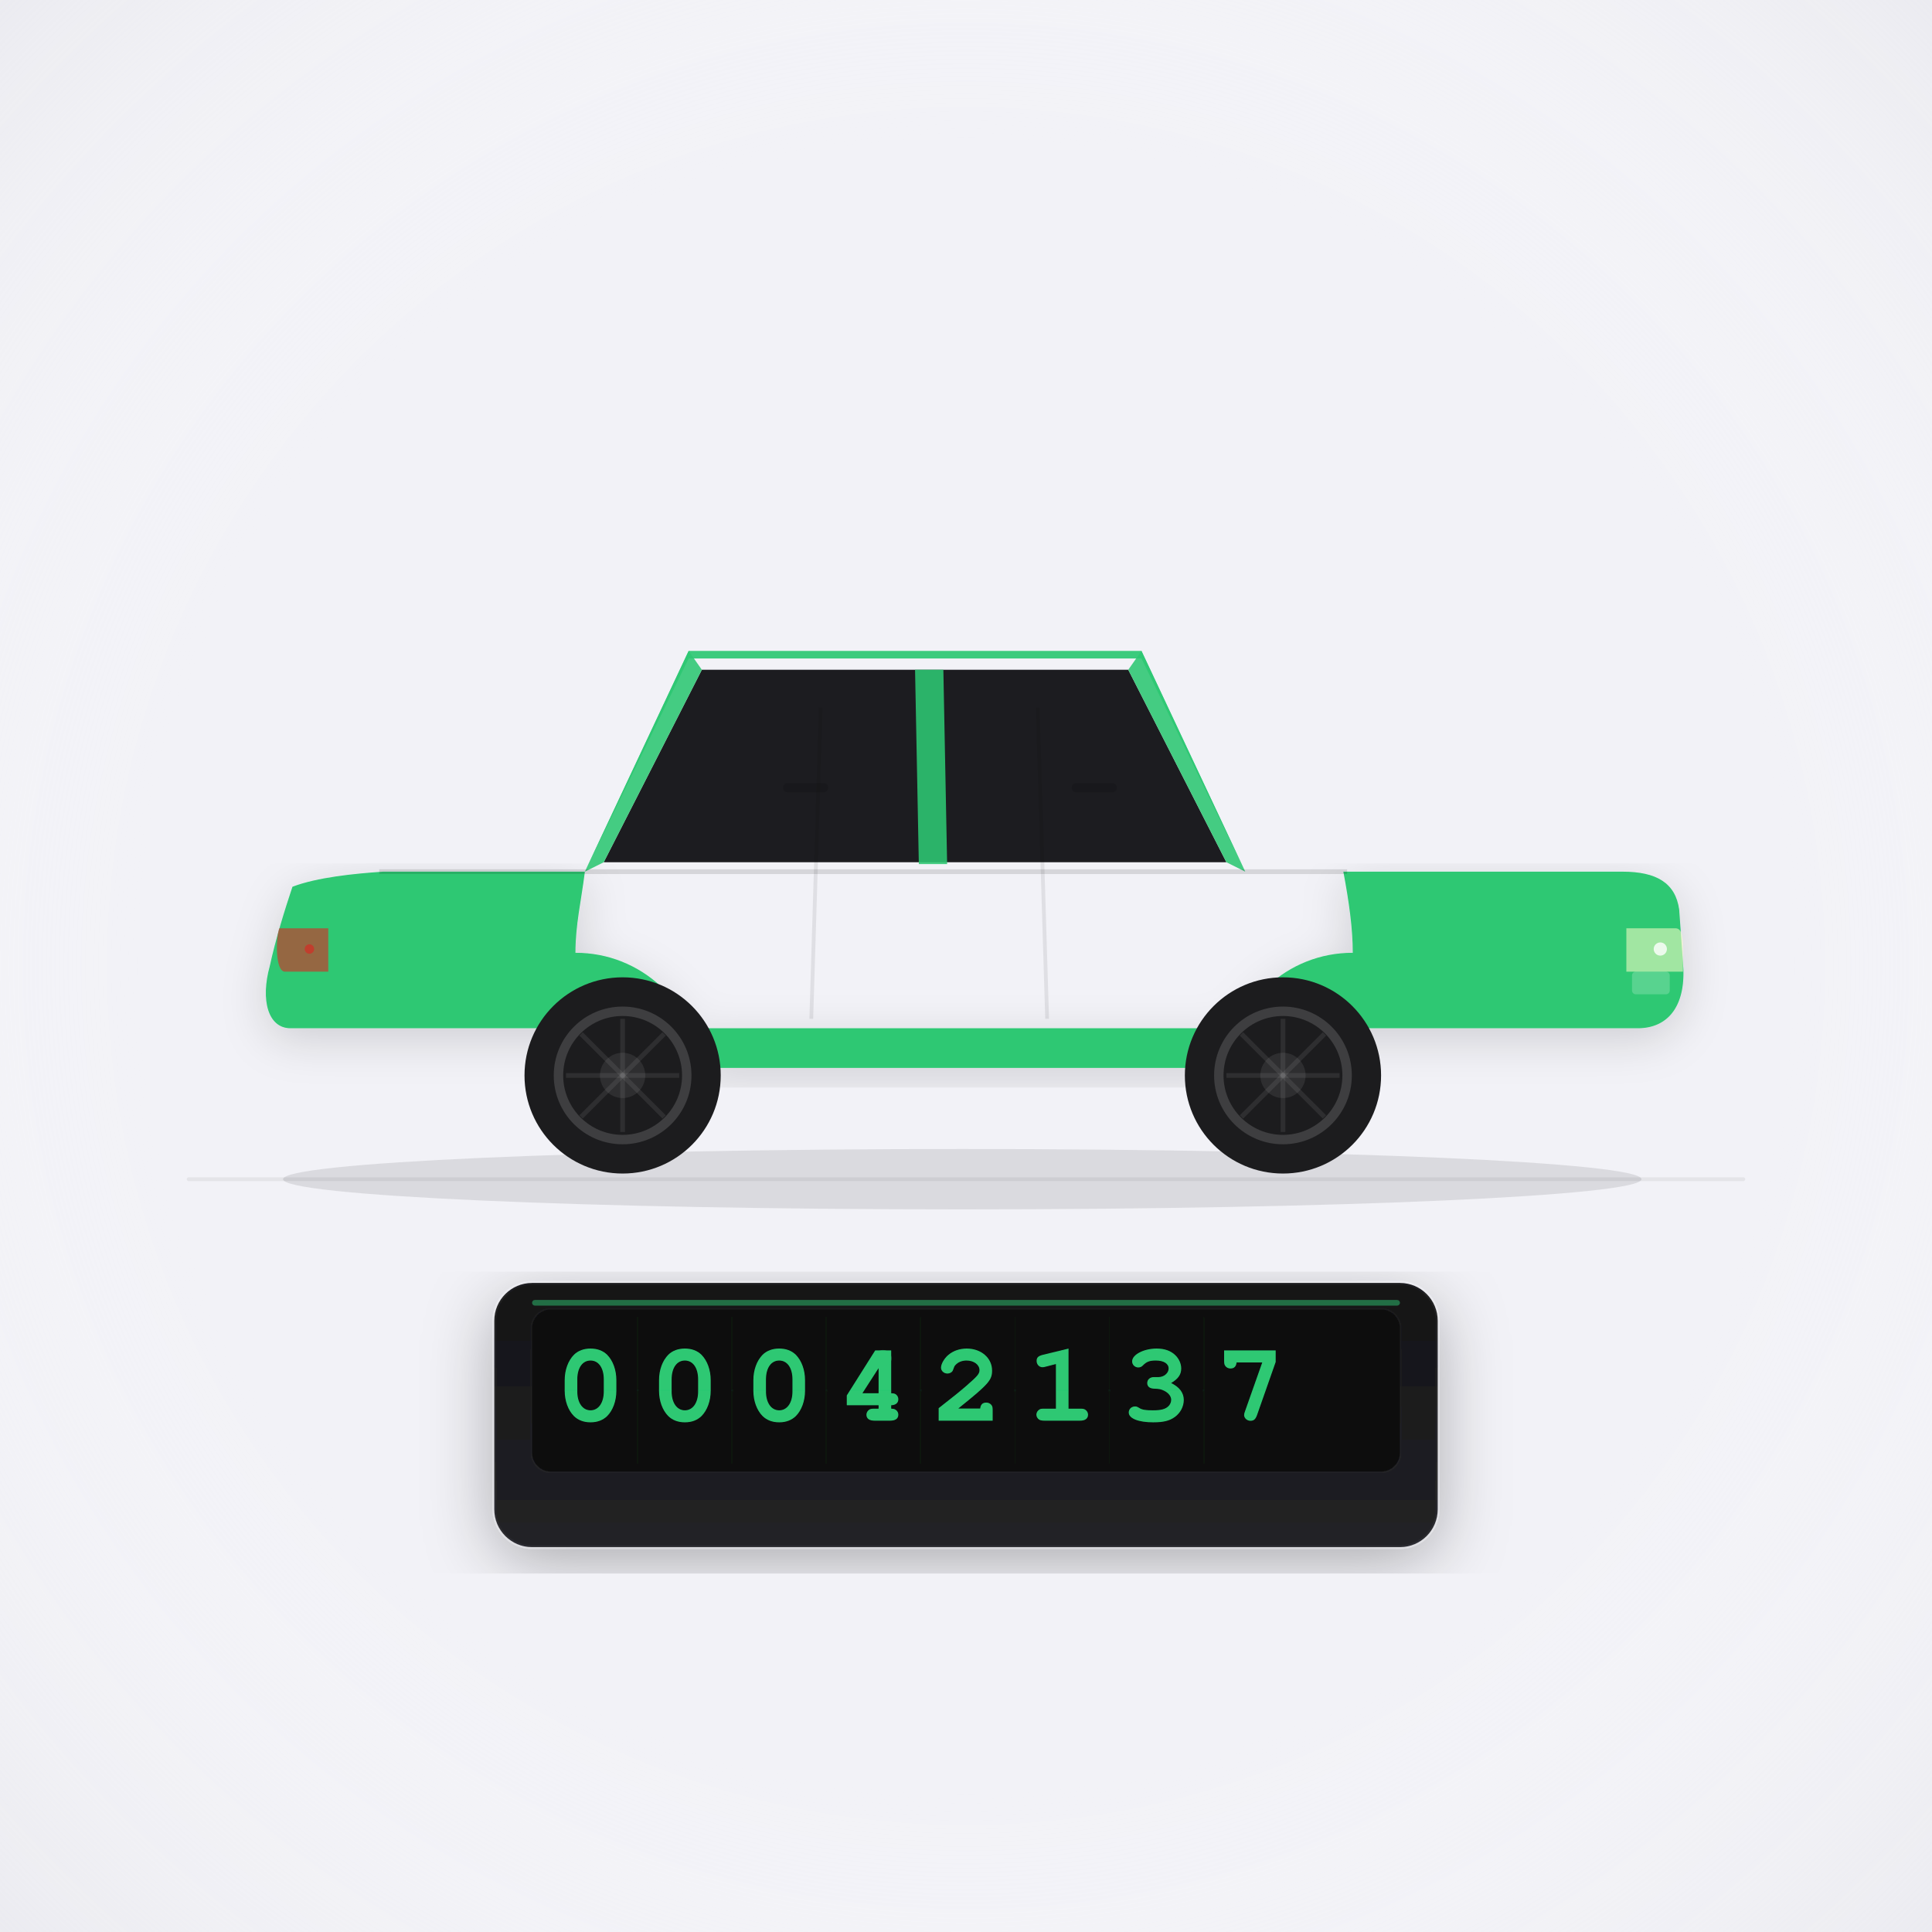
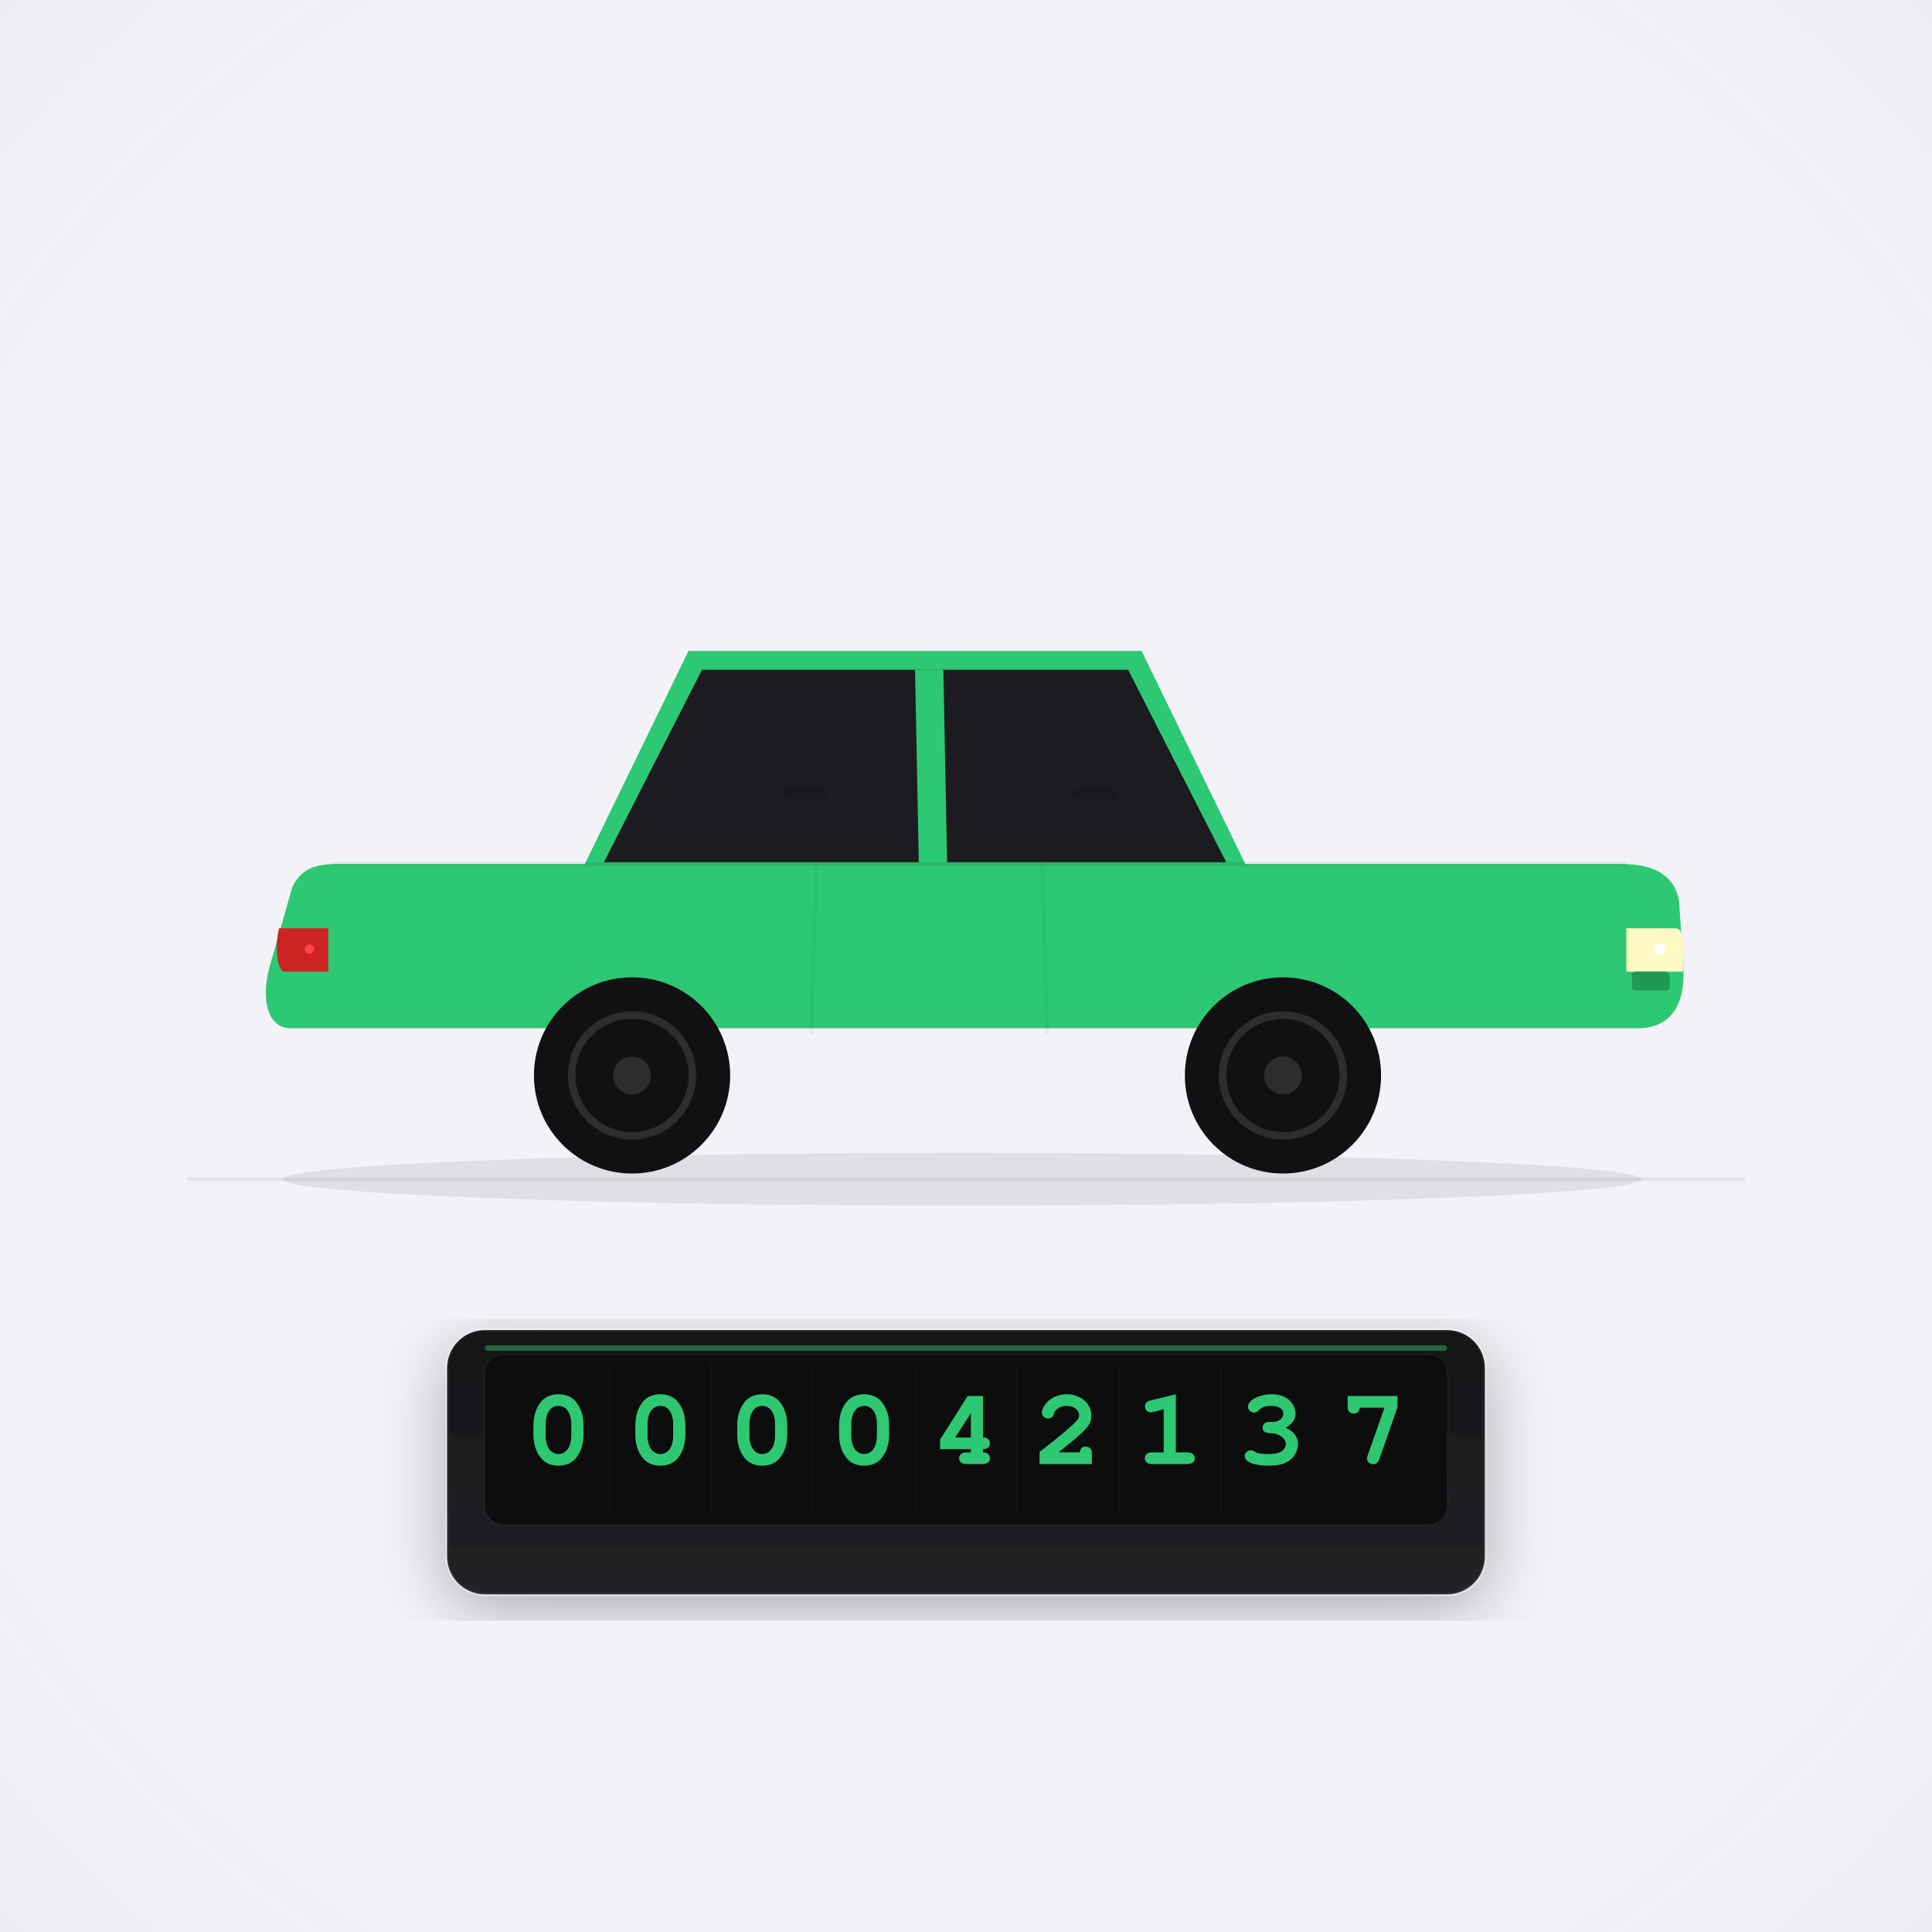
<svg xmlns="http://www.w3.org/2000/svg" viewBox="0 0 1024 1024">
  <defs>
    <linearGradient id="odoBg" x1="0" y1="0" x2="0" y2="1">
      <stop offset="0%" stop-color="#141416" />
      <stop offset="100%" stop-color="#222226" />
    </linearGradient>
    <filter id="odoShadow">
      <feDropShadow dx="0" dy="8" stdDeviation="18" flood-color="#000" flood-opacity="0.30" />
    </filter>
-     <filter id="carShadow">
-       <feDropShadow dx="0" dy="6" stdDeviation="12" flood-color="#000" flood-opacity="0.15" />
-     </filter>
  </defs>
  <rect width="1024" height="1024" fill="#F2F2F7" />
  <radialGradient id="vignette" cx="0.5" cy="0.5" r="0.7">
    <stop offset="60%" stop-color="white" stop-opacity="0" />
    <stop offset="100%" stop-color="#E5E5EA" stop-opacity="0.5" />
  </radialGradient>
  <rect width="1024" height="1024" fill="url(#vignette)" />
-   <ellipse cx="510" cy="625" rx="360" ry="16" fill="rgba(0,0,0,0.10)" />
+   <ellipse cx="510" cy="625" rx="360" ry="14" fill="rgba(0,0,0,0.08)" />
  <line x1="100" y1="625" x2="924" y2="625" stroke="rgba(0,0,0,0.06)" stroke-width="2" stroke-linecap="round" />
-   <path d="     M 154 545     C 142 545, 138 530, 143 512     C 146 498, 151 482, 155 470     C 168 465, 188 463, 203 462     L 310 462     C 308 478, 305 490, 305 505     A 66 66 0 0 1 371 566     L 651 566     A 66 66 0 0 1 717 505     C 717 492, 715 478, 712 462     L 860 462     C 878 462, 888 468, 890 482     L 892 510     C 894 532, 885 545, 868 545     L 154 545     Z   " fill="#2DC873" filter="url(#carShadow)" />
-   <path d="     M 203 462     L 310 462     L 365 345     L 605 345     L 660 462     L 712 462     L 660 462     L 605 349     L 365 349     L 310 462   " fill="#2DC873" opacity="0.92" />
-   <path d="     M 320 457     L 372 355     L 598 355     L 650 457     Z   " fill="#1C1C20" />
-   <polygon points="650,457 660,462 605,345 598,355" fill="#2DC873" opacity="0.88" />
-   <polygon points="485,355 500,355 502,458 487,458" fill="#2DC873" opacity="0.88" />
-   <polygon points="320,457 310,462 365,345 372,355" fill="#2DC873" opacity="0.88" />
-   <line x1="201" y1="462" x2="714" y2="462" stroke="rgba(0,0,0,0.12)" stroke-width="2.5" />
-   <line x1="435" y1="375" x2="430" y2="540" stroke="rgba(0,0,0,0.08)" stroke-width="2" />
-   <line x1="550" y1="375" x2="555" y2="540" stroke="rgba(0,0,0,0.08)" stroke-width="2" />
-   <rect x="415" y="415" width="24" height="5" rx="2.5" fill="rgba(0,0,0,0.13)" />
-   <rect x="568" y="415" width="24" height="5" rx="2.5" fill="rgba(0,0,0,0.13)" />
-   <path d="M 862 492 L 888 492 C 892 492, 892 498, 892 505 L 892 515 L 862 515 Z" fill="rgba(255,255,200,0.55)" />
-   <circle cx="880" cy="503" r="3.5" fill="white" opacity="0.8" />
-   <path d="M 148 492 L 174 492 L 174 515 L 151 515 C 146 515, 146 498, 148 492 Z" fill="#CC3328" opacity="0.65" />
-   <circle cx="164" cy="503" r="2.5" fill="#CC3328" opacity="0.8" />
-   <rect x="865" y="515" width="20" height="12" rx="2" fill="rgba(255,255,255,0.2)" />
-   <circle cx="680" cy="570" r="52" fill="#1C1C1E" />
-   <circle cx="680" cy="570" r="34" fill="none" stroke="rgba(255,255,255,0.15)" stroke-width="5" />
-   <circle cx="680" cy="570" r="12" fill="rgba(255,255,255,0.08)" />
-   <g stroke="rgba(255,255,255,0.08)" stroke-width="2.5">
-     <line x1="680" y1="540" x2="680" y2="600" />
-     <line x1="650" y1="570" x2="710" y2="570" />
-     <line x1="658" y1="548" x2="702" y2="592" />
-     <line x1="658" y1="592" x2="702" y2="548" />
-   </g>
-   <circle cx="330" cy="570" r="52" fill="#1C1C1E" />
-   <circle cx="330" cy="570" r="34" fill="none" stroke="rgba(255,255,255,0.15)" stroke-width="5" />
-   <circle cx="330" cy="570" r="12" fill="rgba(255,255,255,0.08)" />
-   <g stroke="rgba(255,255,255,0.08)" stroke-width="2.5">
-     <line x1="330" y1="540" x2="330" y2="600" />
-     <line x1="300" y1="570" x2="360" y2="570" />
-     <line x1="308" y1="548" x2="352" y2="592" />
-     <line x1="308" y1="592" x2="352" y2="548" />
-   </g>
+   <path d="     M 154 545     C 142 545, 138 530, 143 512     L 155 470     C 160 460, 168 458, 178 458     L 203 458     L 310 458     L 365 345     L 605 345     L 660 458     L 860 458     C 878 458, 888 465, 890 478     L 892 510     C 894 532, 886 545, 868 545     L 718 545     A 70 70 0 0 1 650 545     L 375 545     A 70 70 0 0 1 307 545     L 154 545     Z   " fill="#2DC873" />
+   <path d="M 320 457 L 372 355 L 598 355 L 650 457 Z" fill="#1C1C20" />
+   <polygon points="650,457 660,458 605,345 598,355" fill="#2DC873" />
+   <polygon points="485,355 500,355 502,458 487,458" fill="#2DC873" />
+   <polygon points="320,457 310,458 365,345 372,355" fill="#2DC873" />
+   <line x1="176" y1="458" x2="862" y2="458" stroke="rgba(0,0,0,0.08)" stroke-width="2" />
+   <line x1="435" y1="375" x2="430" y2="548" stroke="rgba(0,0,0,0.05)" stroke-width="2" />
+   <line x1="550" y1="375" x2="555" y2="548" stroke="rgba(0,0,0,0.05)" stroke-width="2" />
+   <rect x="415" y="418" width="24" height="5" rx="2.5" fill="rgba(0,0,0,0.10)" />
+   <rect x="568" y="418" width="24" height="5" rx="2.5" fill="rgba(0,0,0,0.10)" />
+   <path d="M 862 492 L 888 492 C 892 492, 892 498, 892 505 L 892 515 L 862 515 Z" fill="#FFF9C4" />
+   <circle cx="880" cy="503" r="3" fill="#FFFFFF" />
+   <path d="M 148 492 L 174 492 L 174 515 L 151 515 C 146 515, 146 498, 148 492 Z" fill="#CC2222" />
+   <circle cx="164" cy="503" r="2.5" fill="#FF4444" />
+   <rect x="865" y="515" width="20" height="10" rx="2" fill="#1F9955" />
+   <circle cx="680" cy="570" r="52" fill="#111114" />
+   <circle cx="680" cy="570" r="32" fill="none" stroke="#2D2D30" stroke-width="4" />
+   <circle cx="680" cy="570" r="10" fill="#2D2D30" />
+   <circle cx="335" cy="570" r="52" fill="#111114" />
+   <circle cx="335" cy="570" r="32" fill="none" stroke="#2D2D30" stroke-width="4" />
+   <circle cx="335" cy="570" r="10" fill="#2D2D30" />
  <g filter="url(#odoShadow)">
-     <rect x="262" y="680" width="500" height="140" rx="20" fill="url(#odoBg)" />
-     <rect x="262" y="680" width="500" height="140" rx="20" fill="none" stroke="rgba(255,255,255,0.05)" stroke-width="2" />
-     <rect x="282" y="694" width="460" height="86" rx="10" fill="#08080A" />
-     <rect x="282" y="694" width="460" height="86" rx="10" fill="none" stroke="rgba(255,255,255,0.03)" stroke-width="1.5" />
-     <rect x="282" y="689" width="460" height="3" rx="1.5" fill="#2DC873" opacity="0.5" />
-     <g font-family="Menlo, SF Mono, Courier, monospace" font-size="62" font-weight="700" fill="#2DC873" text-anchor="middle">
-       <text x="313" y="753">0</text>
-       <text x="363" y="753">0</text>
-       <text x="413" y="753">0</text>
-       <text x="463" y="753">4</text>
-       <text x="513" y="753">2</text>
-       <text x="563" y="753">1</text>
-       <text x="613" y="753">3</text>
-       <text x="663" y="753">7</text>
+     <rect x="237" y="705" width="550" height="140" rx="20" fill="url(#odoBg)" />
+     <rect x="237" y="705" width="550" height="140" rx="20" fill="none" stroke="rgba(255,255,255,0.05)" stroke-width="2" />
+     <rect x="257" y="718" width="510" height="90" rx="10" fill="#08080A" />
+     <rect x="257" y="718" width="510" height="90" rx="10" fill="none" stroke="rgba(255,255,255,0.03)" stroke-width="1.5" />
+     <rect x="257" y="713" width="510" height="3" rx="1.5" fill="#2DC873" opacity="0.45" />
+     <g font-family="Menlo, SF Mono, Courier, monospace" font-size="60" font-weight="700" fill="#2DC873" text-anchor="middle">
+       <text x="296" y="776">0</text>
+       <text x="350" y="776">0</text>
+       <text x="404" y="776">0</text>
+       <text x="458" y="776">0</text>
+       <text x="512" y="776">4</text>
+       <text x="566" y="776">2</text>
+       <text x="620" y="776">1</text>
+       <text x="674" y="776">3</text>
+       <text x="728" y="776">7</text>
    </g>
    <g stroke="rgba(45,200,115,0.06)" stroke-width="1">
-       <line x1="338" y1="698" x2="338" y2="776" />
-       <line x1="388" y1="698" x2="388" y2="776" />
-       <line x1="438" y1="698" x2="438" y2="776" />
-       <line x1="488" y1="698" x2="488" y2="776" />
-       <line x1="538" y1="698" x2="538" y2="776" />
-       <line x1="588" y1="698" x2="588" y2="776" />
-       <line x1="638" y1="698" x2="638" y2="776" />
+       <line x1="323" y1="722" x2="323" y2="804" />
+       <line x1="377" y1="722" x2="377" y2="804" />
+       <line x1="431" y1="722" x2="431" y2="804" />
+       <line x1="485" y1="722" x2="485" y2="804" />
+       <line x1="539" y1="722" x2="539" y2="804" />
+       <line x1="593" y1="722" x2="593" y2="804" />
+       <line x1="647" y1="722" x2="647" y2="804" />
+       <line x1="701" y1="722" x2="701" y2="804" />
    </g>
-     <line x1="285" y1="737" x2="739" y2="737" stroke="rgba(45,200,115,0.04)" stroke-width="1" />
-     <circle cx="468" cy="720" r="4.5" fill="#2DC873" opacity="0.55" />
  </g>
</svg>
